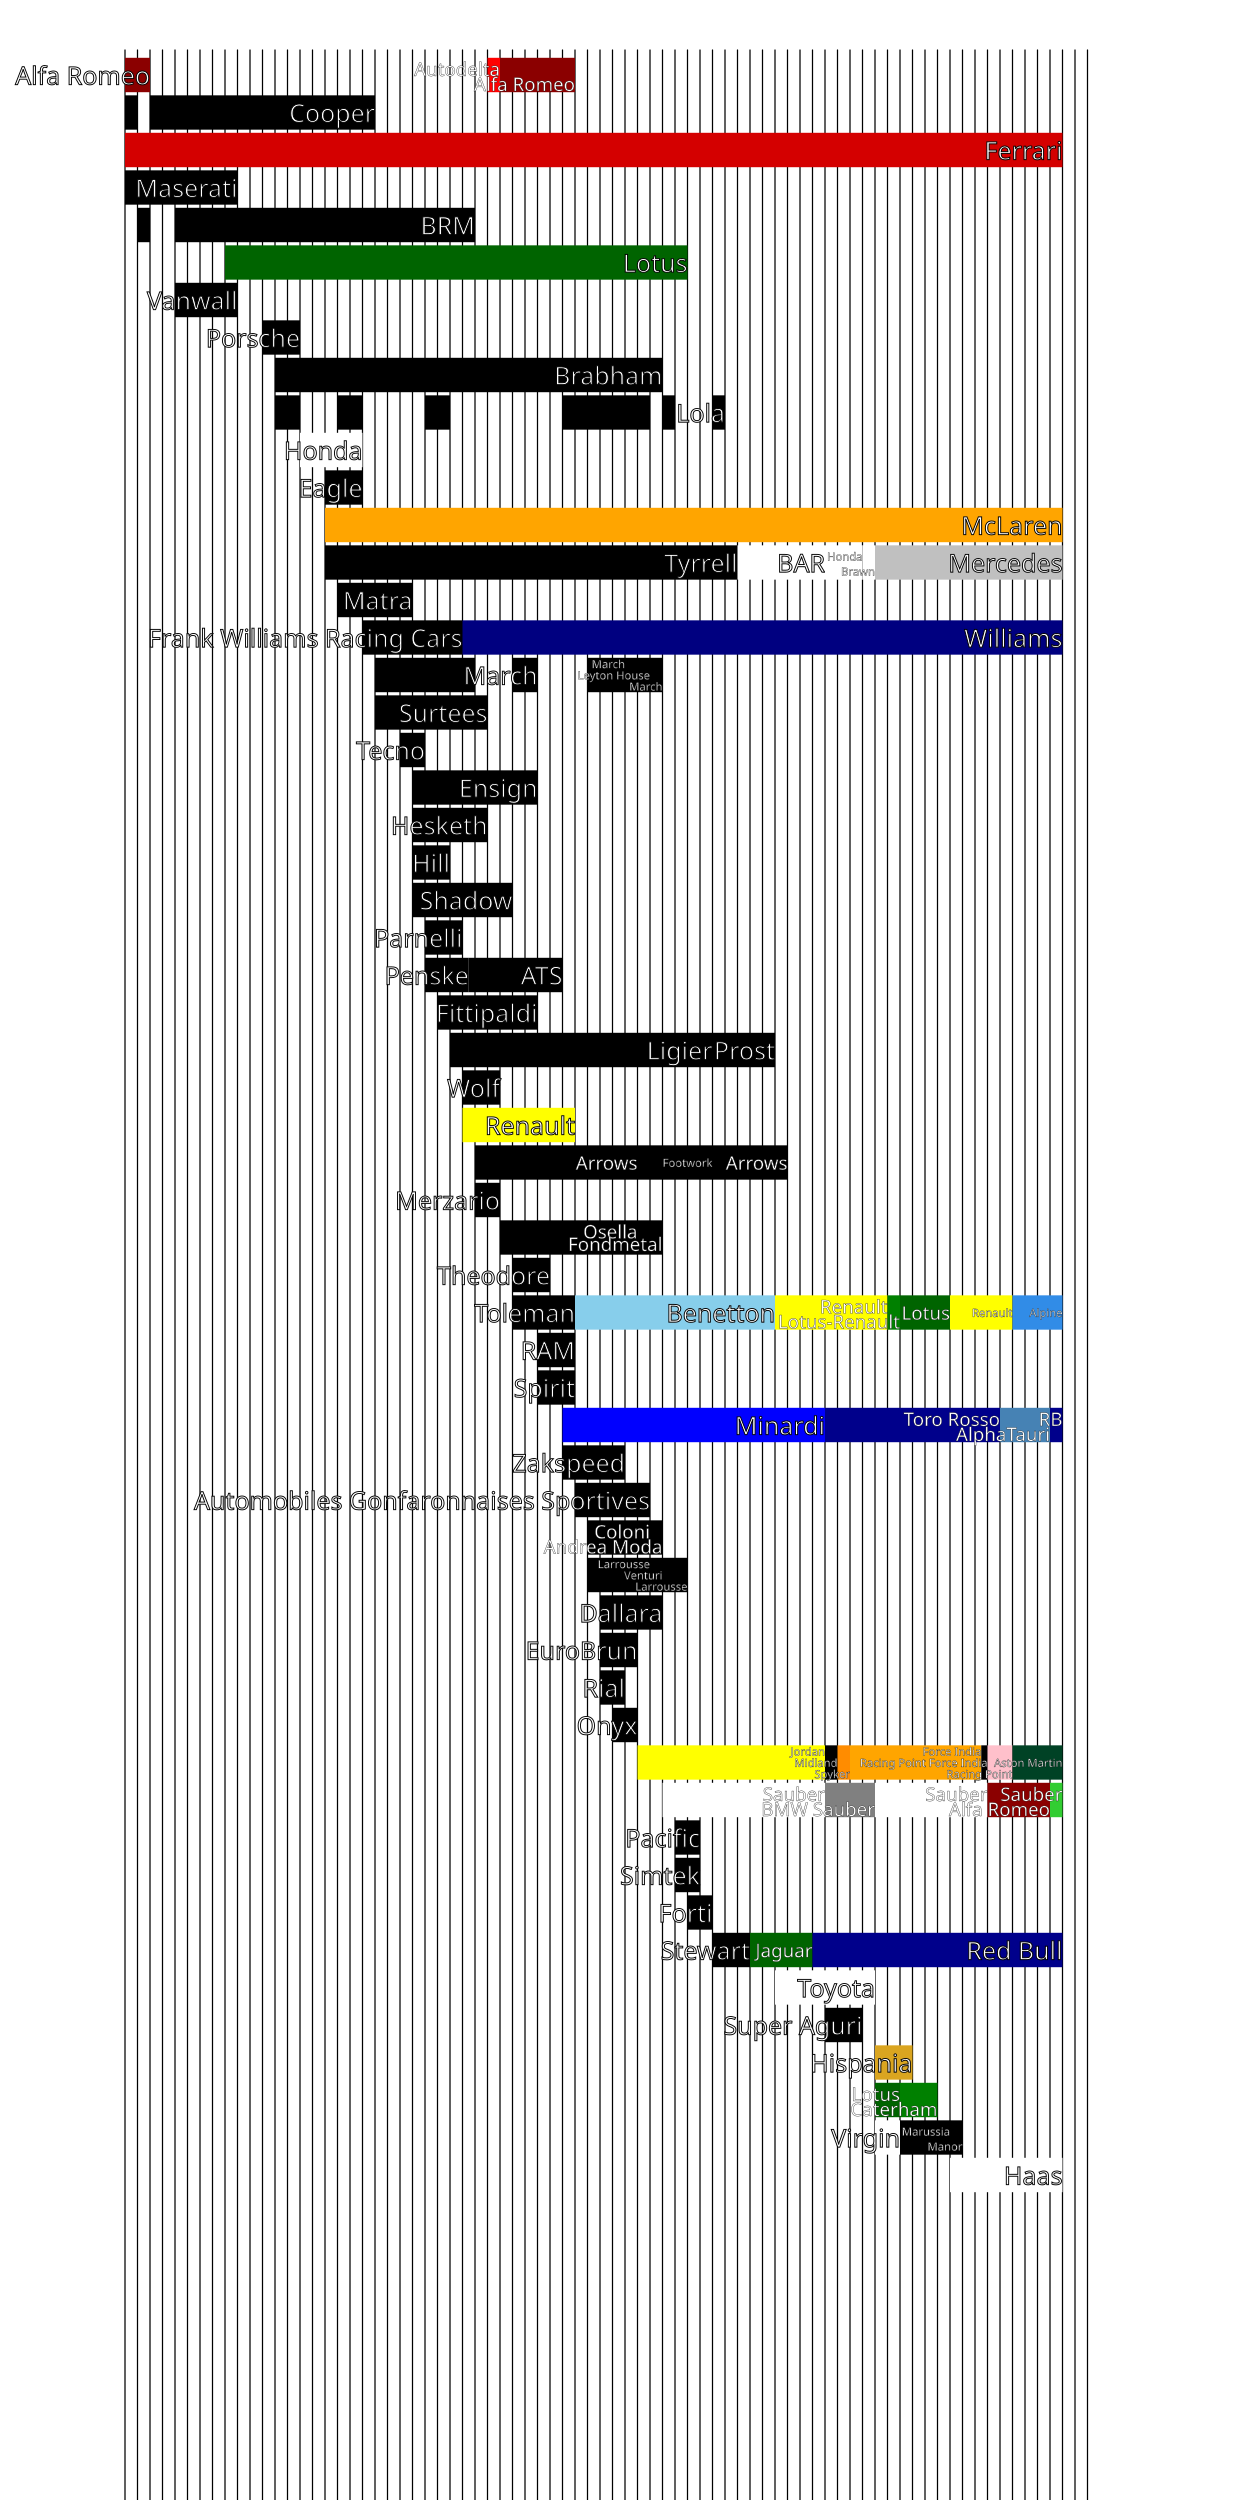
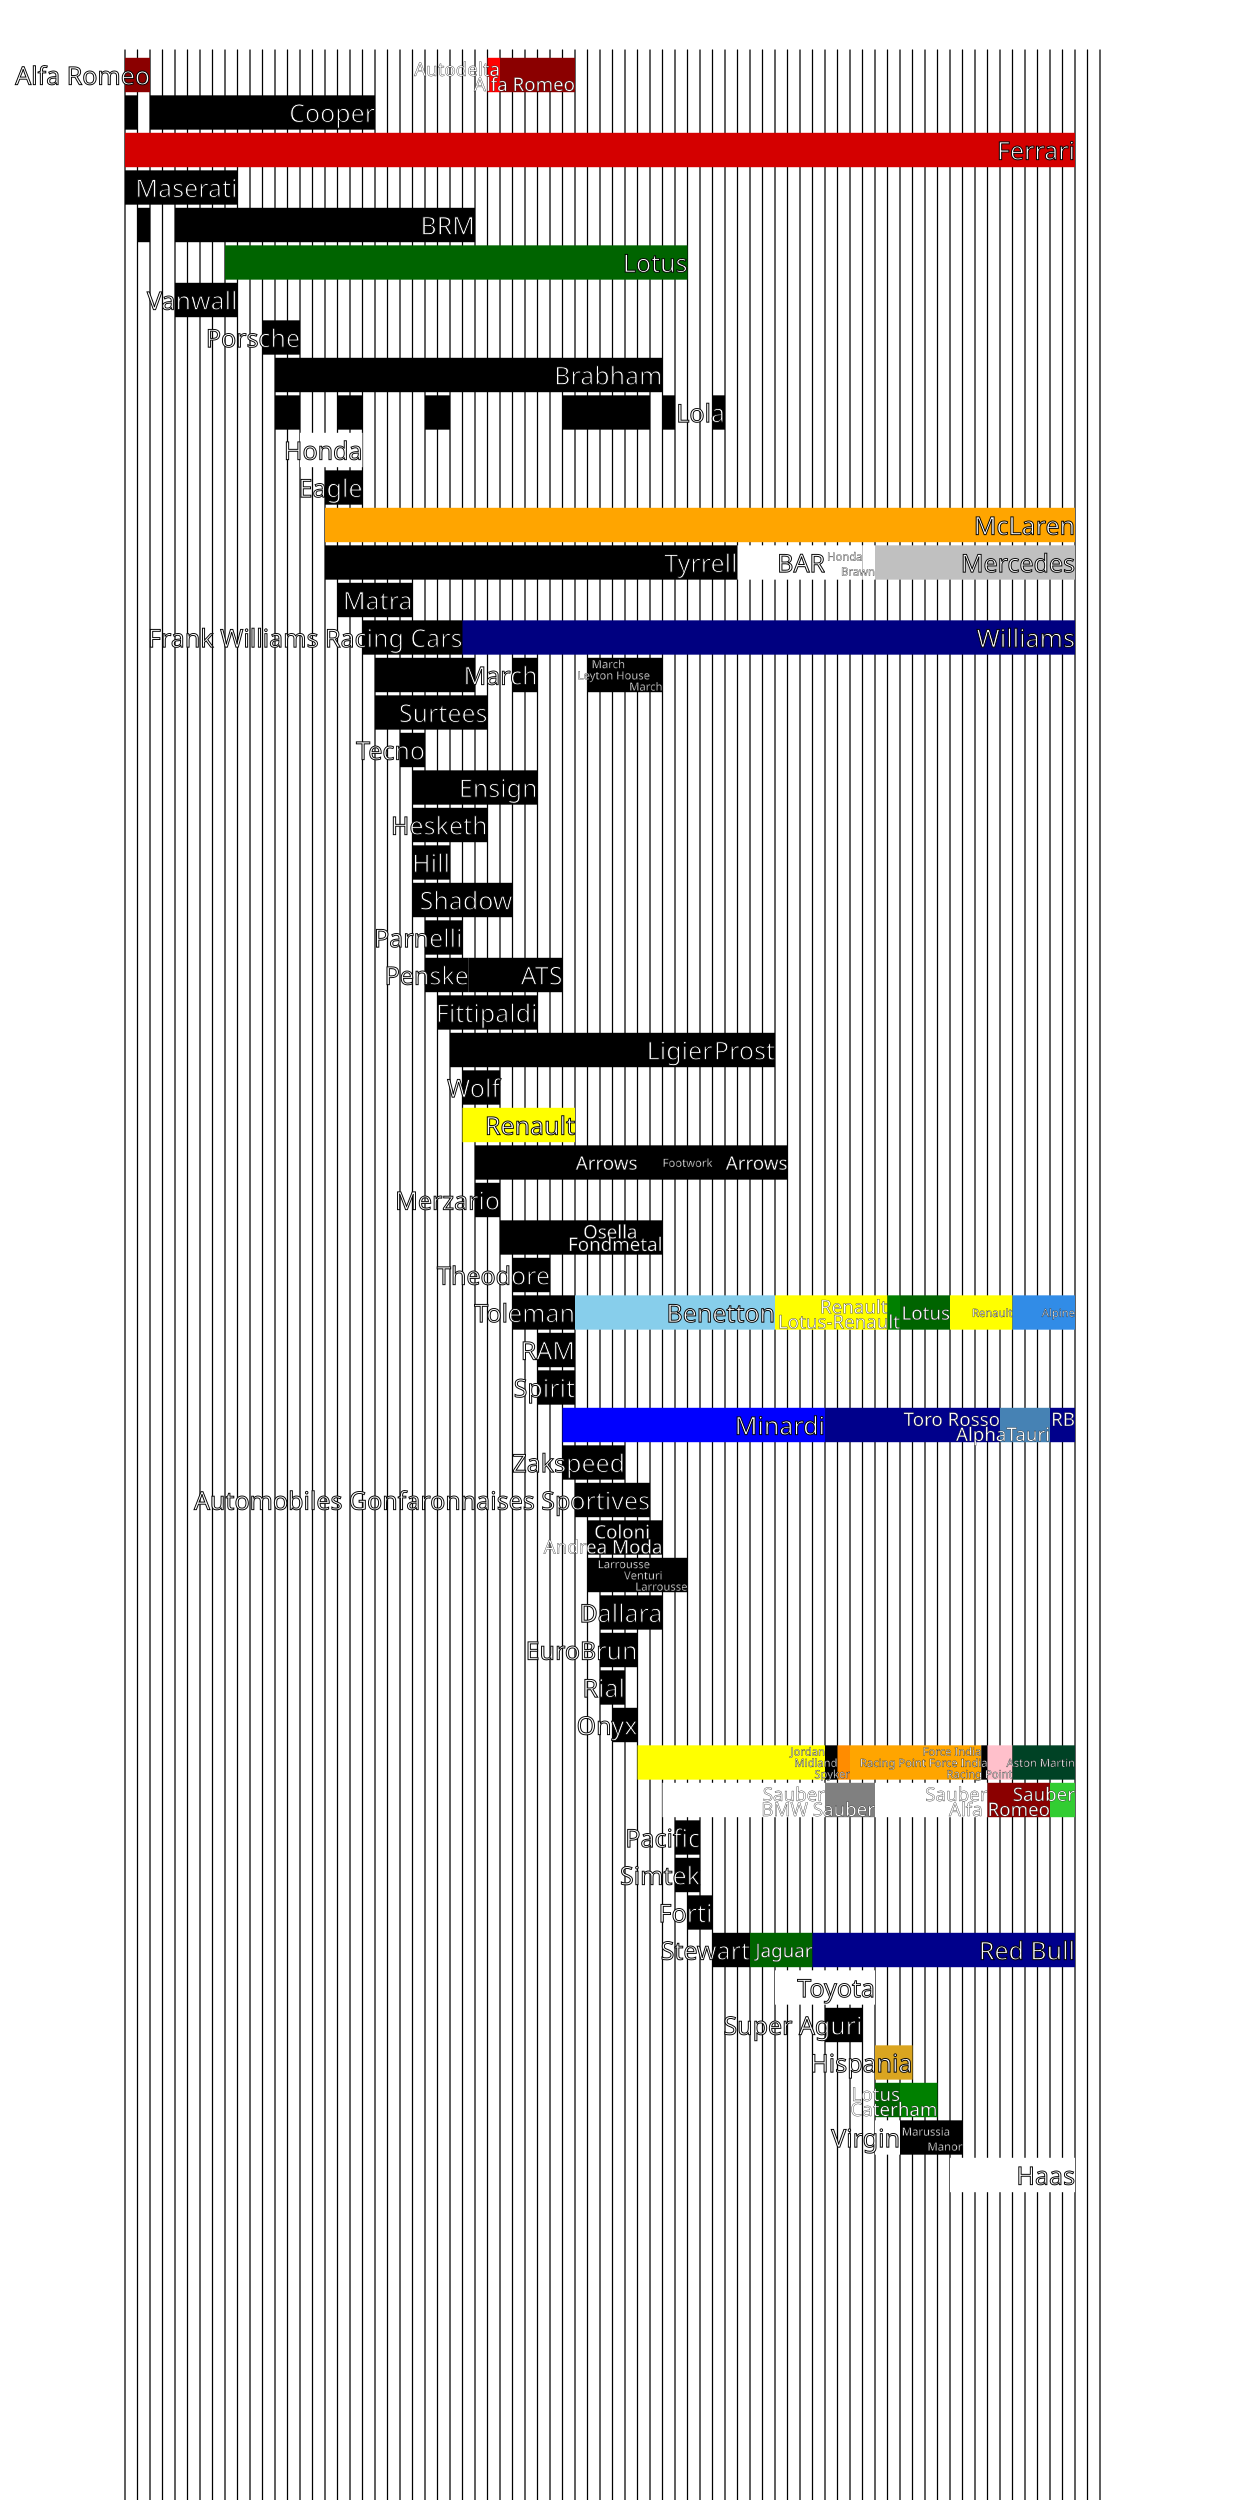
<svg xmlns="http://www.w3.org/2000/svg" viewBox="1940 -3 100 200">
  <style>
        path {
            fill: none;
            stroke-linejoin: round;
        }

        text {
            font-family: sans-serif;
        }

        g.grid&gt;path {
            stroke: black;
            stroke-width: 0.1;
            stroke-linecap: round;
        }

        g.grid&gt;text {
            font-size: 1px;
            transform: rotate(-90deg);
            transform-origin: center;
            transform-box: fill-box;
            text-anchor: middle;
            dominant-baseline: middle;
        }

        g.team&gt;path {
            stroke-width: 2.75;
            stroke-linecap: butt;
        }

        g.team&gt;text {
            fill: white;
            stroke: black;
            stroke-width: 0.075;
            font-size: 2px;
            text-anchor: end;
            dominant-baseline: central;
        }

        g.team&gt;text.small {
            stroke-width: 0.025;
            font-size: 0.9px;
        }

        g.team&gt;text.med {
            stroke-width: 0.025;
            font-size: 1.5px;
        }
    </style>
  <rect x="1940" y="-3" width="100%" height="100%" fill="white" />
  <g class="grid">
-     <path class="grid" d="             M 1950,1 v 592 Z             M 1951,1 v 592 Z             M 1952,1 v 592 Z             M 1953,1 v 592 Z             M 1954,1 v 592 Z             M 1955,1 v 592 Z             M 1956,1 v 592 Z             M 1957,1 v 592 Z             M 1958,1 v 592 Z             M 1959,1 v 592 Z             M 1960,1 v 592 Z             M 1961,1 v 592 Z             M 1962,1 v 592 Z             M 1963,1 v 592 Z             M 1964,1 v 592 Z             M 1965,1 v 592 Z             M 1966,1 v 592 Z             M 1967,1 v 592 Z             M 1968,1 v 592 Z             M 1969,1 v 592 Z             M 1970,1 v 592 Z             M 1971,1 v 592 Z             M 1972,1 v 592 Z             M 1973,1 v 592 Z             M 1974,1 v 592 Z             M 1975,1 v 592 Z             M 1976,1 v 592 Z             M 1977,1 v 592 Z             M 1978,1 v 592 Z             M 1979,1 v 592 Z             M 1980,1 v 592 Z             M 1981,1 v 592 Z             M 1982,1 v 592 Z             M 1983,1 v 592 Z             M 1984,1 v 592 Z             M 1985,1 v 592 Z             M 1986,1 v 592 Z             M 1987,1 v 592 Z             M 1988,1 v 592 Z             M 1989,1 v 592 Z             M 1990,1 v 592 Z             M 1991,1 v 592 Z             M 1992,1 v 592 Z             M 1993,1 v 592 Z             M 1994,1 v 592 Z             M 1995,1 v 592 Z             M 1996,1 v 592 Z             M 1997,1 v 592 Z             M 1998,1 v 592 Z             M 1999,1 v 592 Z             M 2000,1 v 592 Z             M 2001,1 v 592 Z             M 2002,1 v 592 Z             M 2003,1 v 592 Z             M 2004,1 v 592 Z             M 2005,1 v 592 Z             M 2006,1 v 592 Z             M 2007,1 v 592 Z             M 2008,1 v 592 Z             M 2009,1 v 592 Z             M 2010,1 v 592 Z             M 2011,1 v 592 Z             M 2012,1 v 592 Z             M 2013,1 v 592 Z             M 2014,1 v 592 Z             M 2015,1 v 592 Z             M 2016,1 v 592 Z             M 2017,1 v 592 Z             M 2018,1 v 592 Z             M 2019,1 v 592 Z             M 2020,1 v 592 Z             M 2021,1 v 592 Z             M 2022,1 v 592 Z             M 2023,1 v 592 Z             M 2024,1 v 592 Z             M 2025,1 v 592 Z             M 2026,1 v 592 Z             M 2027,1 v 592 Z         " />
+     <path class="grid" d="             M 1950,1 v 592 Z             M 1951,1 v 592 Z             M 1952,1 v 592 Z             M 1953,1 v 592 Z             M 1954,1 v 592 Z             M 1955,1 v 592 Z             M 1956,1 v 592 Z             M 1957,1 v 592 Z             M 1958,1 v 592 Z             M 1959,1 v 592 Z             M 1960,1 v 592 Z             M 1961,1 v 592 Z             M 1962,1 v 592 Z             M 1963,1 v 592 Z             M 1964,1 v 592 Z             M 1965,1 v 592 Z             M 1966,1 v 592 Z             M 1967,1 v 592 Z             M 1968,1 v 592 Z             M 1969,1 v 592 Z             M 1970,1 v 592 Z             M 1971,1 v 592 Z             M 1972,1 v 592 Z             M 1973,1 v 592 Z             M 1974,1 v 592 Z             M 1975,1 v 592 Z             M 1976,1 v 592 Z             M 1977,1 v 592 Z             M 1978,1 v 592 Z             M 1979,1 v 592 Z             M 1980,1 v 592 Z             M 1981,1 v 592 Z             M 1982,1 v 592 Z             M 1983,1 v 592 Z             M 1984,1 v 592 Z             M 1985,1 v 592 Z             M 1986,1 v 592 Z             M 1987,1 v 592 Z             M 1988,1 v 592 Z             M 1989,1 v 592 Z             M 1990,1 v 592 Z             M 1991,1 v 592 Z             M 1992,1 v 592 Z             M 1993,1 v 592 Z             M 1994,1 v 592 Z             M 1995,1 v 592 Z             M 1996,1 v 592 Z             M 1997,1 v 592 Z             M 1998,1 v 592 Z             M 1999,1 v 592 Z             M 2000,1 v 592 Z             M 2001,1 v 592 Z             M 2002,1 v 592 Z             M 2003,1 v 592 Z             M 2004,1 v 592 Z             M 2005,1 v 592 Z             M 2006,1 v 592 Z             M 2007,1 v 592 Z             M 2008,1 v 592 Z             M 2009,1 v 592 Z             M 2010,1 v 592 Z             M 2011,1 v 592 Z             M 2012,1 v 592 Z             M 2013,1 v 592 Z             M 2014,1 v 592 Z             M 2015,1 v 592 Z             M 2016,1 v 592 Z             M 2017,1 v 592 Z             M 2018,1 v 592 Z             M 2019,1 v 592 Z             M 2020,1 v 592 Z             M 2021,1 v 592 Z             M 2022,1 v 592 Z             M 2023,1 v 592 Z             M 2024,1 v 592 Z             M 2025,1 v 592 Z             M 2026,1 v 592 Z             M 2027,1 v 592 Z             M 2028,1 v 592 Z         " />
    <text x="1950.5" y="-0.5">1950</text>
    <text x="1951.5" y="-0.5">1951</text>
    <text x="1952.5" y="-0.5">1952</text>
    <text x="1953.5" y="-0.5">1953</text>
    <text x="1954.5" y="-0.5">1954</text>
    <text x="1955.5" y="-0.5">1955</text>
    <text x="1956.5" y="-0.5">1956</text>
    <text x="1957.5" y="-0.5">1957</text>
    <text x="1958.5" y="-0.5">1958</text>
    <text x="1959.5" y="-0.5">1959</text>
    <text x="1960.5" y="-0.5">1960</text>
    <text x="1961.5" y="-0.5">1961</text>
    <text x="1962.5" y="-0.5">1962</text>
    <text x="1963.5" y="-0.5">1963</text>
    <text x="1964.5" y="-0.5">1964</text>
    <text x="1965.5" y="-0.5">1965</text>
    <text x="1966.5" y="-0.5">1966</text>
    <text x="1967.5" y="-0.5">1967</text>
    <text x="1968.5" y="-0.5">1968</text>
    <text x="1969.5" y="-0.5">1969</text>
    <text x="1970.5" y="-0.5">1970</text>
    <text x="1971.5" y="-0.5">1971</text>
    <text x="1972.5" y="-0.5">1972</text>
    <text x="1973.5" y="-0.5">1973</text>
    <text x="1974.5" y="-0.5">1974</text>
    <text x="1975.5" y="-0.5">1975</text>
    <text x="1976.5" y="-0.5">1976</text>
    <text x="1977.5" y="-0.5">1977</text>
    <text x="1978.5" y="-0.5">1978</text>
    <text x="1979.5" y="-0.5">1979</text>
    <text x="1980.5" y="-0.5">1980</text>
    <text x="1981.5" y="-0.5">1981</text>
    <text x="1982.5" y="-0.5">1982</text>
    <text x="1983.5" y="-0.5">1983</text>
    <text x="1984.5" y="-0.5">1984</text>
    <text x="1985.5" y="-0.5">1985</text>
    <text x="1986.5" y="-0.5">1986</text>
    <text x="1987.5" y="-0.5">1987</text>
    <text x="1988.5" y="-0.5">1988</text>
    <text x="1989.5" y="-0.5">1989</text>
    <text x="1990.5" y="-0.5">1990</text>
    <text x="1991.5" y="-0.5">1991</text>
    <text x="1992.5" y="-0.5">1992</text>
    <text x="1993.5" y="-0.5">1993</text>
    <text x="1994.5" y="-0.5">1994</text>
    <text x="1995.5" y="-0.5">1995</text>
    <text x="1996.5" y="-0.5">1996</text>
    <text x="1997.5" y="-0.5">1997</text>
    <text x="1998.5" y="-0.5">1998</text>
    <text x="1999.5" y="-0.5">1999</text>
    <text x="2000.5" y="-0.5">2000</text>
    <text x="2001.5" y="-0.5">2001</text>
    <text x="2002.5" y="-0.5">2002</text>
    <text x="2003.5" y="-0.5">2003</text>
    <text x="2004.5" y="-0.5">2004</text>
    <text x="2005.5" y="-0.5">2005</text>
    <text x="2006.5" y="-0.5">2006</text>
    <text x="2007.5" y="-0.5">2007</text>
    <text x="2008.5" y="-0.5">2008</text>
    <text x="2009.5" y="-0.5">2009</text>
    <text x="2010.5" y="-0.5">2010</text>
    <text x="2011.5" y="-0.5">2011</text>
    <text x="2012.5" y="-0.5">2012</text>
    <text x="2013.5" y="-0.5">2013</text>
    <text x="2014.5" y="-0.5">2014</text>
    <text x="2015.5" y="-0.5">2015</text>
    <text x="2016.5" y="-0.5">2016</text>
    <text x="2017.5" y="-0.5">2017</text>
    <text x="2018.5" y="-0.5">2018</text>
    <text x="2019.5" y="-0.5">2019</text>
    <text x="2020.5" y="-0.5">2020</text>
    <text x="2021.5" y="-0.5">2021</text>
    <text x="2022.5" y="-0.5">2022</text>
    <text x="2023.5" y="-0.5">2023</text>
    <text x="2024.5" y="-0.5">2024</text>
    <text x="2025.5" y="-0.5">2025</text>
    <text x="2026.5" y="-0.5">2026</text>
+     <text x="2027.5" y="-0.5">2027</text>
  </g>
  <g class="team">
    <path d="M 1950,3 L 1952,3" stroke="darkred" />
    <text x="1952" y="3">Alfa Romeo</text>
    <path d="M 1979,3 L 1980,3" stroke="red" />
    <text x="1980" y="2.5" class="med">Autodelta</text>
    <path d="M 1980,3 L 1986,3" stroke="darkred" />
    <text x="1986" y="3.7" class="med">Alfa Romeo</text>
  </g>
  <g class="team">
    <path d="M 1950,6 L 1951,6" stroke="black" />
    <path d="M 1952,6 L 1970,6" stroke="black" />
    <text x="1970" y="6">Cooper</text>
  </g>
  <g class="team">
-     <path d="M 1950,9 L 2025,9" stroke="#D40000" />
-     <text x="2025" y="9">Ferrari</text>
+     <path d="M 1950,9 L 2026,9" stroke="#D40000" />
+     <text x="2026" y="9">Ferrari</text>
  </g>
  <g class="team">
    <path d="M 1950,12 L 1959,12" stroke="black" />
    <text x="1959" y="12">Maserati</text>
  </g>
  <g class="team">
    <path d="M 1951,15 L 1952,15" stroke="black" />
    <path d="M 1954,15 L 1978,15" stroke="black" />
    <text x="1978" y="15">BRM</text>
  </g>
  <g class="team">
    <path d="M 1958,18 L 1995,18" stroke="darkgreen" />
    <text x="1995" y="18">Lotus</text>
  </g>
  <g class="team">
    <path d="M 1954,21 L 1959,21" stroke="black" />
    <text x="1959" y="21">Vanwall</text>
  </g>
  <g class="team">
    <path d="M 1961,24 L 1964,24" stroke="black" />
    <text x="1964" y="24">Porsche</text>
  </g>
  <g class="team">
    <path d="M 1962,27 L 1993,27" stroke="black" />
    <text x="1993" y="27">Brabham</text>
  </g>
  <g class="team">
    <path d="M 1962,30 L 1964,30" stroke="black" />
    <path d="M 1967,30 L 1969,30" stroke="black" />
    <path d="M 1974,30 L 1976,30" stroke="black" />
    <path d="M 1985,30 L 1992,30" stroke="black" />
    <path d="M 1993,30 L 1994,30" stroke="black" />
    <path d="M 1997,30 L 1998,30" stroke="black" />
    <text x="1998" y="30">Lola</text>
  </g>
  <g class="team">
    <path d="M 1964,33 L 1969,33" stroke="white" />
    <text x="1969" y="33">Honda</text>
  </g>
  <g class="team">
    <path d="M 1966,36 L 1969,36" stroke="black" />
    <text x="1969" y="36">Eagle</text>
  </g>
  <g class="team">
-     <path d="M 1966,39 L 2025,39" stroke="orange" />
-     <text x="2025" y="39">McLaren</text>
+     <path d="M 1966,39 L 2026,39" stroke="orange" />
+     <text x="2026" y="39">McLaren</text>
  </g>
  <g class="team">
    <path d="M 1966,42 L 1999,42" stroke="black" />
    <text x="1999" y="42">Tyrrell</text>
    <path d="M 1999,42 L 2006,42" stroke="white" />
    <text x="2006" y="42">BAR</text>
    <path d="M 2006,42 L 2009,42" stroke="white" />
    <text x="2009" y="41.5" class="small">Honda</text>
    <path d="M 2009,42 L 2010,42" stroke="white" />
    <text x="2010" y="42.7" class="small">Brawn</text>
-     <path d="M 2010,42 L 2025,42" stroke="silver" />
-     <text x="2025" y="42">Mercedes</text>
+     <path d="M 2010,42 L 2026,42" stroke="silver" />
+     <text x="2026" y="42">Mercedes</text>
  </g>
  <g class="team">
    <path d="M 1967,45 L 1973,45" stroke="black" />
    <text x="1973" y="45">Matra</text>
  </g>
  <g class="team">
    <path d="M 1969,48 L 1977,48" stroke="black" />
    <text x="1977" y="48">Frank Williams Racing Cars</text>
-     <path d="M 1977,48 L 2025,48" stroke="navy" />
-     <text x="2025" y="48">Williams</text>
+     <path d="M 1977,48 L 2026,48" stroke="navy" />
+     <text x="2026" y="48">Williams</text>
  </g>
  <g class="team">
    <path d="M 1970,51 L 1978,51" stroke="black" />
    <path d="M 1981,51 L 1983,51" stroke="black" />
    <text x="1983" y="51">March</text>
    <path d="M 1987,51 L 1990,51" stroke="black" />
    <text x="1990" y="50.1" class="small">March</text>
    <path d="M 1990,51 L 1992,51" stroke="black" />
    <text x="1992" y="51" class="small">Leyton House</text>
    <path d="M 1992,51 L 1993,51" stroke="black" />
    <text x="1993" y="51.9" class="small">March</text>
  </g>
  <g class="team">
    <path d="M 1970,54 L 1979,54" stroke="black" />
    <text x="1979" y="54">Surtees</text>
  </g>
  <g class="team">
    <path d="M 1972,57 L 1974,57" stroke="black" />
    <text x="1974" y="57">Tecno</text>
  </g>
  <g class="team">
    <path d="M 1973,60 L 1983,60" stroke="black" />
    <text x="1983" y="60">Ensign</text>
  </g>
  <g class="team">
    <path d="M 1973,63 L 1979,63" stroke="black" />
    <text x="1979" y="63">Hesketh</text>
  </g>
  <g class="team">
    <path d="M 1973,66 L 1976,66" stroke="black" />
    <text x="1976" y="66">Hill</text>
  </g>
  <g class="team">
    <path d="M 1973,69 L 1981,69" stroke="black" />
    <text x="1981" y="69">Shadow</text>
  </g>
  <g class="team">
    <path d="M 1974,72 L 1977,72" stroke="black" />
    <text x="1977" y="72">Parnelli</text>
  </g>
  <g class="team">
    <path d="M 1974,75 L 1977.5,75" stroke="black" />
    <text x="1977.5" y="75">Penske</text>
    <path d="M 1977.5,75 L 1985,75" stroke="black" />
    <text x="1985" y="75">ATS</text>
  </g>
  <g class="team">
    <path d="M 1975,78 L 1983,78" stroke="black" />
    <text x="1983" y="78">Fittipaldi</text>
  </g>
  <g class="team">
    <path d="M 1976,81 L 1997,81" stroke="black" />
    <text x="1997" y="81">Ligier</text>
    <path d="M 1997,81 L 2002,81" stroke="black" />
    <text x="2002" y="81">Prost</text>
  </g>
  <g class="team">
    <path d="M 1977,84 L 1980,84" stroke="black" />
    <text x="1980" y="84">Wolf</text>
  </g>
  <g class="team">
    <path d="M 1977,87 L 1986,87" stroke="yellow" />
    <text x="1986" y="87">Renault</text>
  </g>
  <g class="team">
    <path d="M 1978,90 L 1991,90" stroke="black" />
    <text x="1991" y="90" class="med">Arrows</text>
    <path d="M 1991,90 L 1997,90" stroke="black" />
    <text x="1997" y="90" class="small">Footwork</text>
    <path d="M 1997,90 L 2003,90" stroke="black" />
    <text x="2003" y="90" class="med">Arrows</text>
  </g>
  <g class="team">
    <path d="M 1978,93 L 1980,93" stroke="black" />
    <text x="1980" y="93">Merzario</text>
  </g>
  <g class="team">
    <path d="M 1980,96 L 1991,96" stroke="black" />
    <text x="1991" y="95.5" class="med">Osella</text>
    <path d="M 1991,96 L 1993,96" stroke="black" />
    <text x="1993" y="96.5" class="med">Fondmetal</text>
  </g>
  <g class="team">
    <path d="M 1981,99 L 1984,99" stroke="black" />
    <text x="1984" y="99">Theodore</text>
  </g>
  <g class="team">
    <path d="M 1981,102 L 1986,102" stroke="black" />
    <text x="1986" y="102">Toleman</text>
    <path d="M 1986,102 L 2002,102" stroke="skyblue" />
    <text x="2002" y="102">Benetton</text>
    <path d="M 2002,102 L 2011,102" stroke="yellow" />
    <text x="2011" y="101.5" class="med">Renault</text>
    <path d="M 2011,102 L 2012,102" stroke="green" />
    <text x="2012" y="102.7" class="med">Lotus-Renault</text>
    <path d="M 2012,102 L 2016,102" stroke="darkgreen" />
    <text x="2016" y="102" class="med">Lotus</text>
    <path d="M 2016,102 L 2021,102" stroke="yellow" />
    <text x="2021" y="102" class="small">Renault</text>
-     <path d="M 2021,102 L 2025,102" stroke="#318CE7" />
-     <text x="2025" y="102" class="small">Alpine</text>
+     <path d="M 2021,102 L 2026,102" stroke="#318CE7" />
+     <text x="2026" y="102" class="small">Alpine</text>
  </g>
  <g class="team">
    <path d="M 1983,105 L 1986,105" stroke="black" />
    <text x="1986" y="105">RAM</text>
  </g>
  <g class="team">
    <path d="M 1983,108 L 1986,108" stroke="black" />
    <text x="1986" y="108">Spirit</text>
  </g>
  <g class="team">
    <path d="M 1985,111 L 2006,111" stroke="blue" />
    <text x="2006" y="111">Minardi</text>
    <path d="M 2006,111 L 2020,111" stroke="darkblue" />
    <text x="2020" y="110.5" class="med">Toro Rosso</text>
    <path d="M 2020,111 L 2024,111" stroke="steelblue" />
    <text x="2024" y="111.7" class="med">AlphaTauri</text>
-     <path d="M 2024,111 L 2025,111" stroke="darkblue" />
-     <text x="2025" y="110.5" class="med">RB</text>
+     <path d="M 2024,111 L 2026,111" stroke="darkblue" />
+     <text x="2026" y="110.5" class="med">RB</text>
  </g>
  <g class="team">
    <path d="M 1985,114 L 1990,114" stroke="black" />
    <text x="1990" y="114">Zakspeed</text>
  </g>
  <g class="team">
    <path d="M 1986,117 L 1992,117" stroke="black" />
    <text x="1992" y="117">Automobiles Gonfaronnaises Sportives</text>
  </g>
  <g class="team">
    <path d="M 1987,120 L 1992,120" stroke="black" />
    <text x="1992" y="119.5" class="med">Coloni</text>
    <path d="M 1992,120 L 1993,120" stroke="black" />
    <text x="1993" y="120.7" class="med">Andrea Moda</text>
  </g>
  <g class="team">
    <path d="M 1987,123 L 1992,123" stroke="black" />
    <text x="1992" y="122.1" class="small">Larrousse</text>
    <path d="M 1992,123 L 1993,123" stroke="black" />
    <text x="1993" y="123" class="small">Venturi</text>
    <path d="M 1993,123 L 1995,123" stroke="black" />
    <text x="1995" y="123.9" class="small">Larrousse</text>
  </g>
  <g class="team">
    <path d="M 1988,126 L 1993,126" stroke="black" />
    <text x="1993" y="126">Dallara</text>
  </g>
  <g class="team">
    <path d="M 1988,129 L 1991,129" stroke="black" />
    <text x="1991" y="129">EuroBrun</text>
  </g>
  <g class="team">
    <path d="M 1988,132 L 1990,132" stroke="black" />
    <text x="1990" y="132">Rial</text>
  </g>
  <g class="team">
    <path d="M 1989,135 L 1991,135" stroke="black" />
    <text x="1991" y="135">Onyx</text>
  </g>
  <g class="team">
    <path d="M 1991,138 L 2006,138" stroke="yellow" />
    <text x="2006" y="137.1" class="small">Jordan</text>
    <path d="M 2006,138 L 2007,138" stroke="black" />
    <text x="2007" y="138" class="small">Midland</text>
    <path d="M 2007,138 L 2008,138" stroke="darkorange" />
    <text x="2008" y="138.9" class="small">Spyker</text>
    <path d="M 2008,138 L 2018.5,138" stroke="orange" />
    <text x="2018.5" y="137.1" class="small">Force India</text>
    <path d="M 2018.5,138 L 2019,138" stroke="black" />
    <text x="2019" y="138" class="small">Racing Point Force India</text>
    <path d="M 2019,138 L 2021,138" stroke="pink" />
    <text x="2021" y="138.9" class="small">Racing Point</text>
-     <path d="M 2021,138 L 2025,138" stroke="#004225" />
-     <text x="2025" y="138" class="small">Aston Martin</text>
+     <path d="M 2021,138 L 2026,138" stroke="#004225" />
+     <text x="2026" y="138" class="small">Aston Martin</text>
  </g>
  <g class="team">
    <path d="M 1993,141 L 2006,141" stroke="white" />
    <text x="2006" y="140.5" class="med">Sauber</text>
    <path d="M 2006,141 L 2010,141" stroke="grey" />
    <text x="2010" y="141.7" class="med">BMW Sauber</text>
    <path d="M 2010,141 L 2019,141" stroke="white" />
    <text x="2019" y="140.5" class="med">Sauber</text>
    <path d="M 2019,141 L 2024,141" stroke="darkred" />
    <text x="2024" y="141.7" class="med">Alfa Romeo</text>
-     <path d="M 2024,141 L 2025,141" stroke="limegreen" />
-     <text x="2025" y="140.5" class="med">Sauber</text>
+     <path d="M 2024,141 L 2026,141" stroke="limegreen" />
+     <text x="2026" y="140.5" class="med">Sauber</text>
  </g>
  <g class="team">
    <path d="M 1994,144 L 1996,144" stroke="black" />
    <text x="1996" y="144">Pacific</text>
  </g>
  <g class="team">
    <path d="M 1994,147 L 1996,147" stroke="black" />
    <text x="1996" y="147">Simtek</text>
  </g>
  <g class="team">
    <path d="M 1995,150 L 1997,150" stroke="black" />
    <text x="1997" y="150">Forti</text>
  </g>
  <g class="team">
    <path d="M 1997,153 L 2000,153" stroke="black" />
    <text x="2000" y="153">Stewart</text>
    <path d="M 2000,153 L 2005,153" stroke="darkgreen" />
    <text x="2005" y="153" class="med">Jaguar</text>
-     <path d="M 2005,153 L 2025,153" stroke="darkblue" />
-     <text x="2025" y="153">Red Bull</text>
+     <path d="M 2005,153 L 2026,153" stroke="darkblue" />
+     <text x="2026" y="153">Red Bull</text>
  </g>
  <g class="team">
    <path d="M 2002,156 L 2010,156" stroke="white" />
    <text x="2010" y="156">Toyota</text>
  </g>
  <g class="team">
    <path d="M 2006,159 L 2009,159" stroke="black" />
    <text x="2009" y="159">Super Aguri</text>
  </g>
  <g class="team">
    <path d="M 2010,162 L 2013,162" stroke="goldenrod" />
    <text x="2013" y="162">Hispania</text>
  </g>
  <g class="team">
    <path d="M 2010,165 L 2012,165" stroke="darkgreen" />
    <text x="2012" y="164.5" class="med">Lotus</text>
    <path d="M 2012,165 L 2015,165" stroke="green" />
    <text x="2015" y="165.7" class="med">Caterham</text>
  </g>
  <g class="team">
    <path d="M 2010,168 L 2012,168" stroke="white" />
    <text x="2012" y="168">Virgin</text>
    <path d="M 2012,168 L 2016,168" stroke="black" />
    <text x="2016" y="167.5" class="small">Marussia</text>
    <path d="M 2016,168 L 2017,168" stroke="black" />
    <text x="2017" y="168.7" class="small">Manor</text>
  </g>
  <g class="team">
-     <path d="M 2016,171 L 2025,171" stroke="white" />
-     <text x="2025" y="171">Haas</text>
+     <path d="M 2016,171 L 2026,171" stroke="white" />
+     <text x="2026" y="171">Haas</text>
  </g>
</svg>
